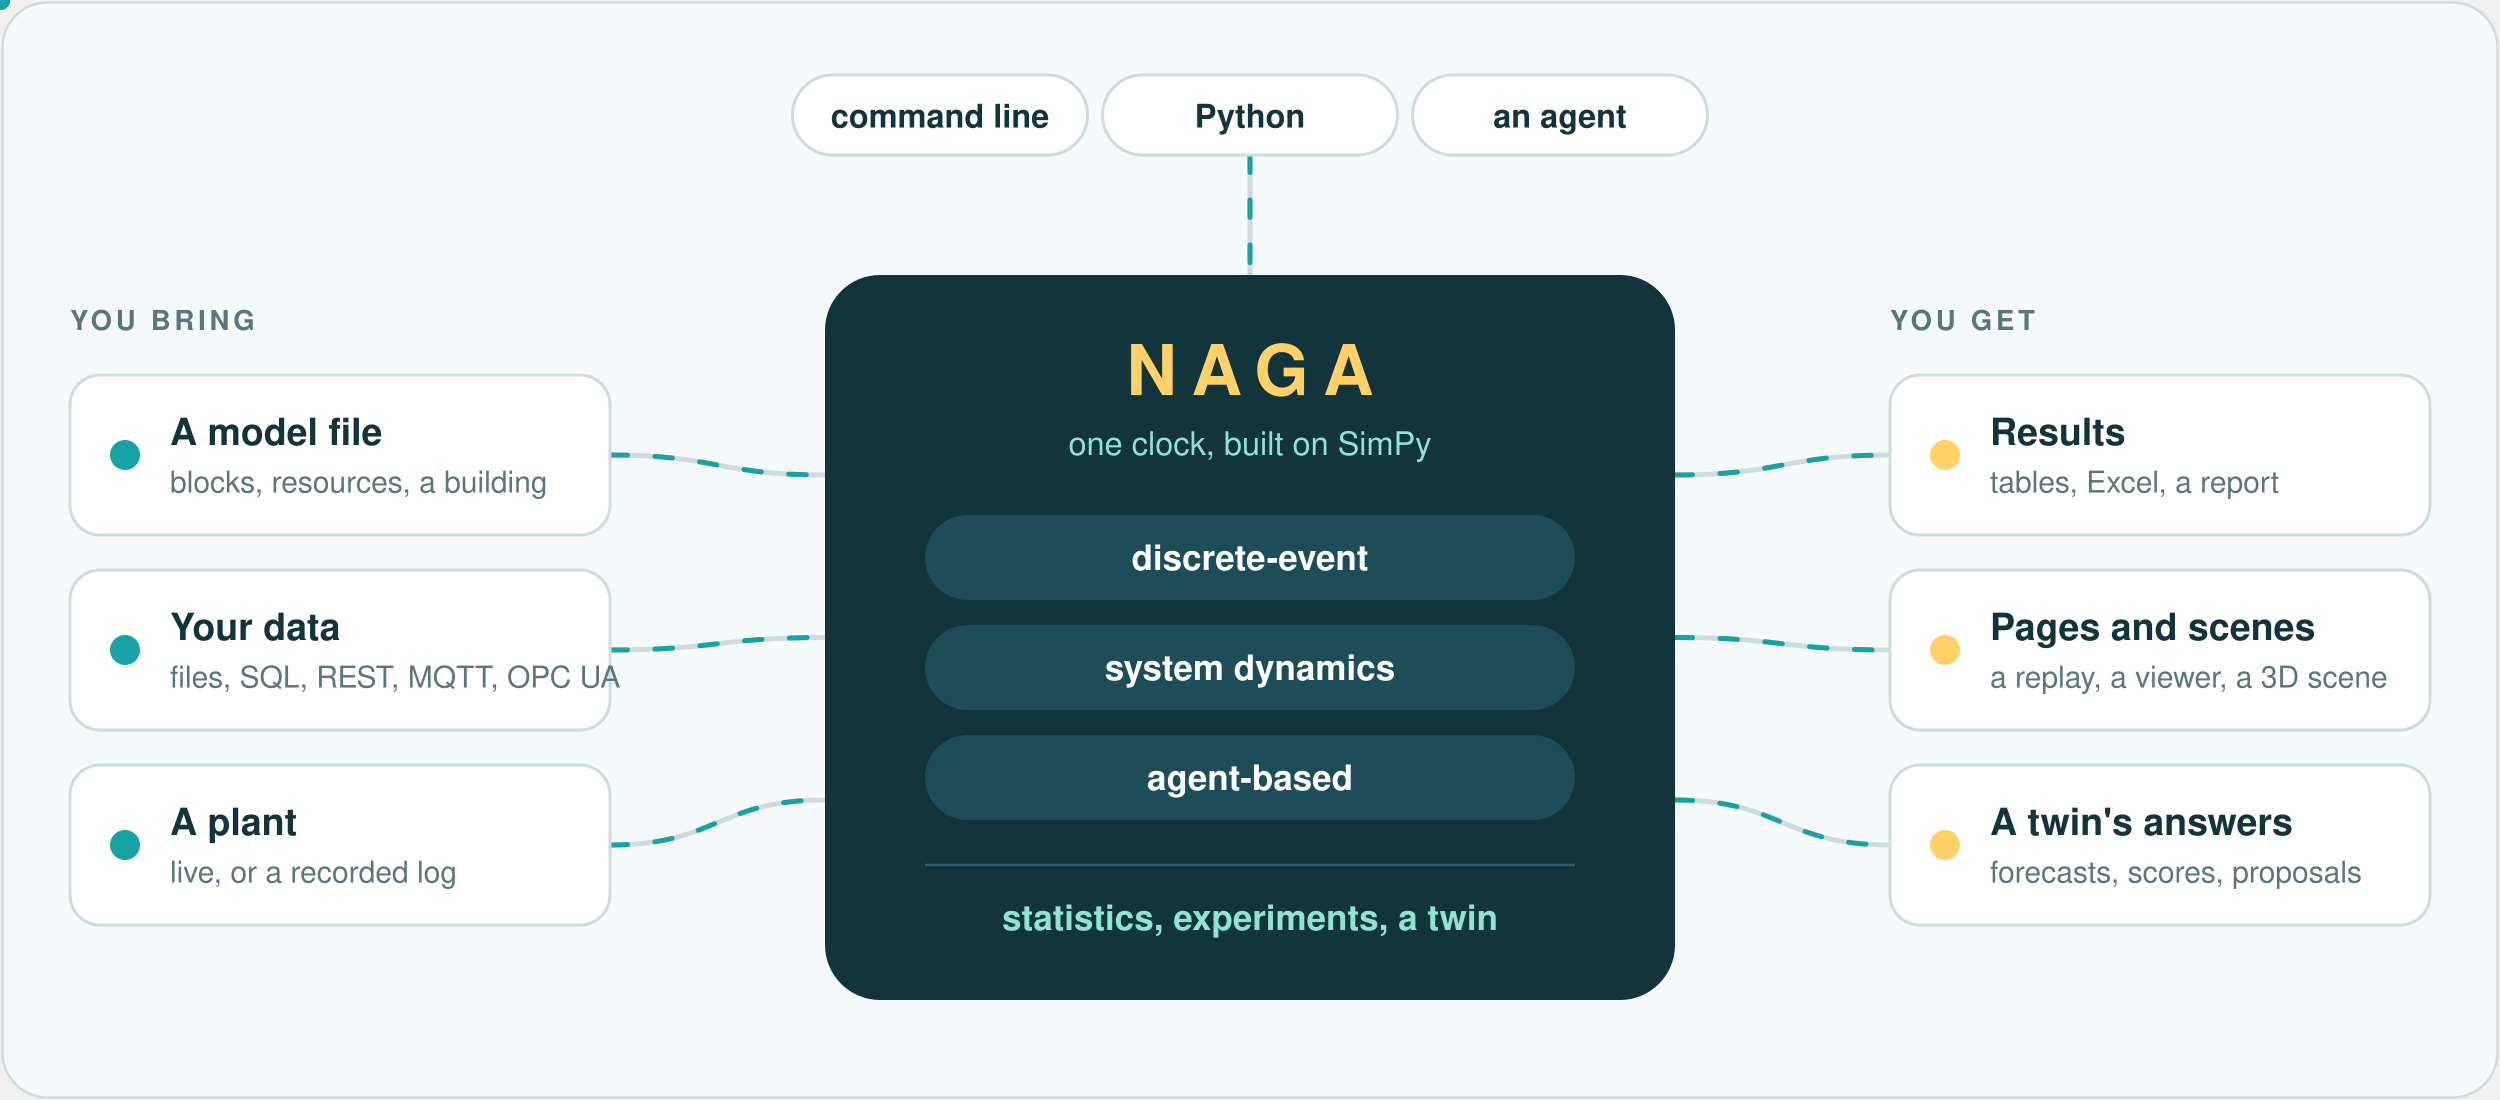
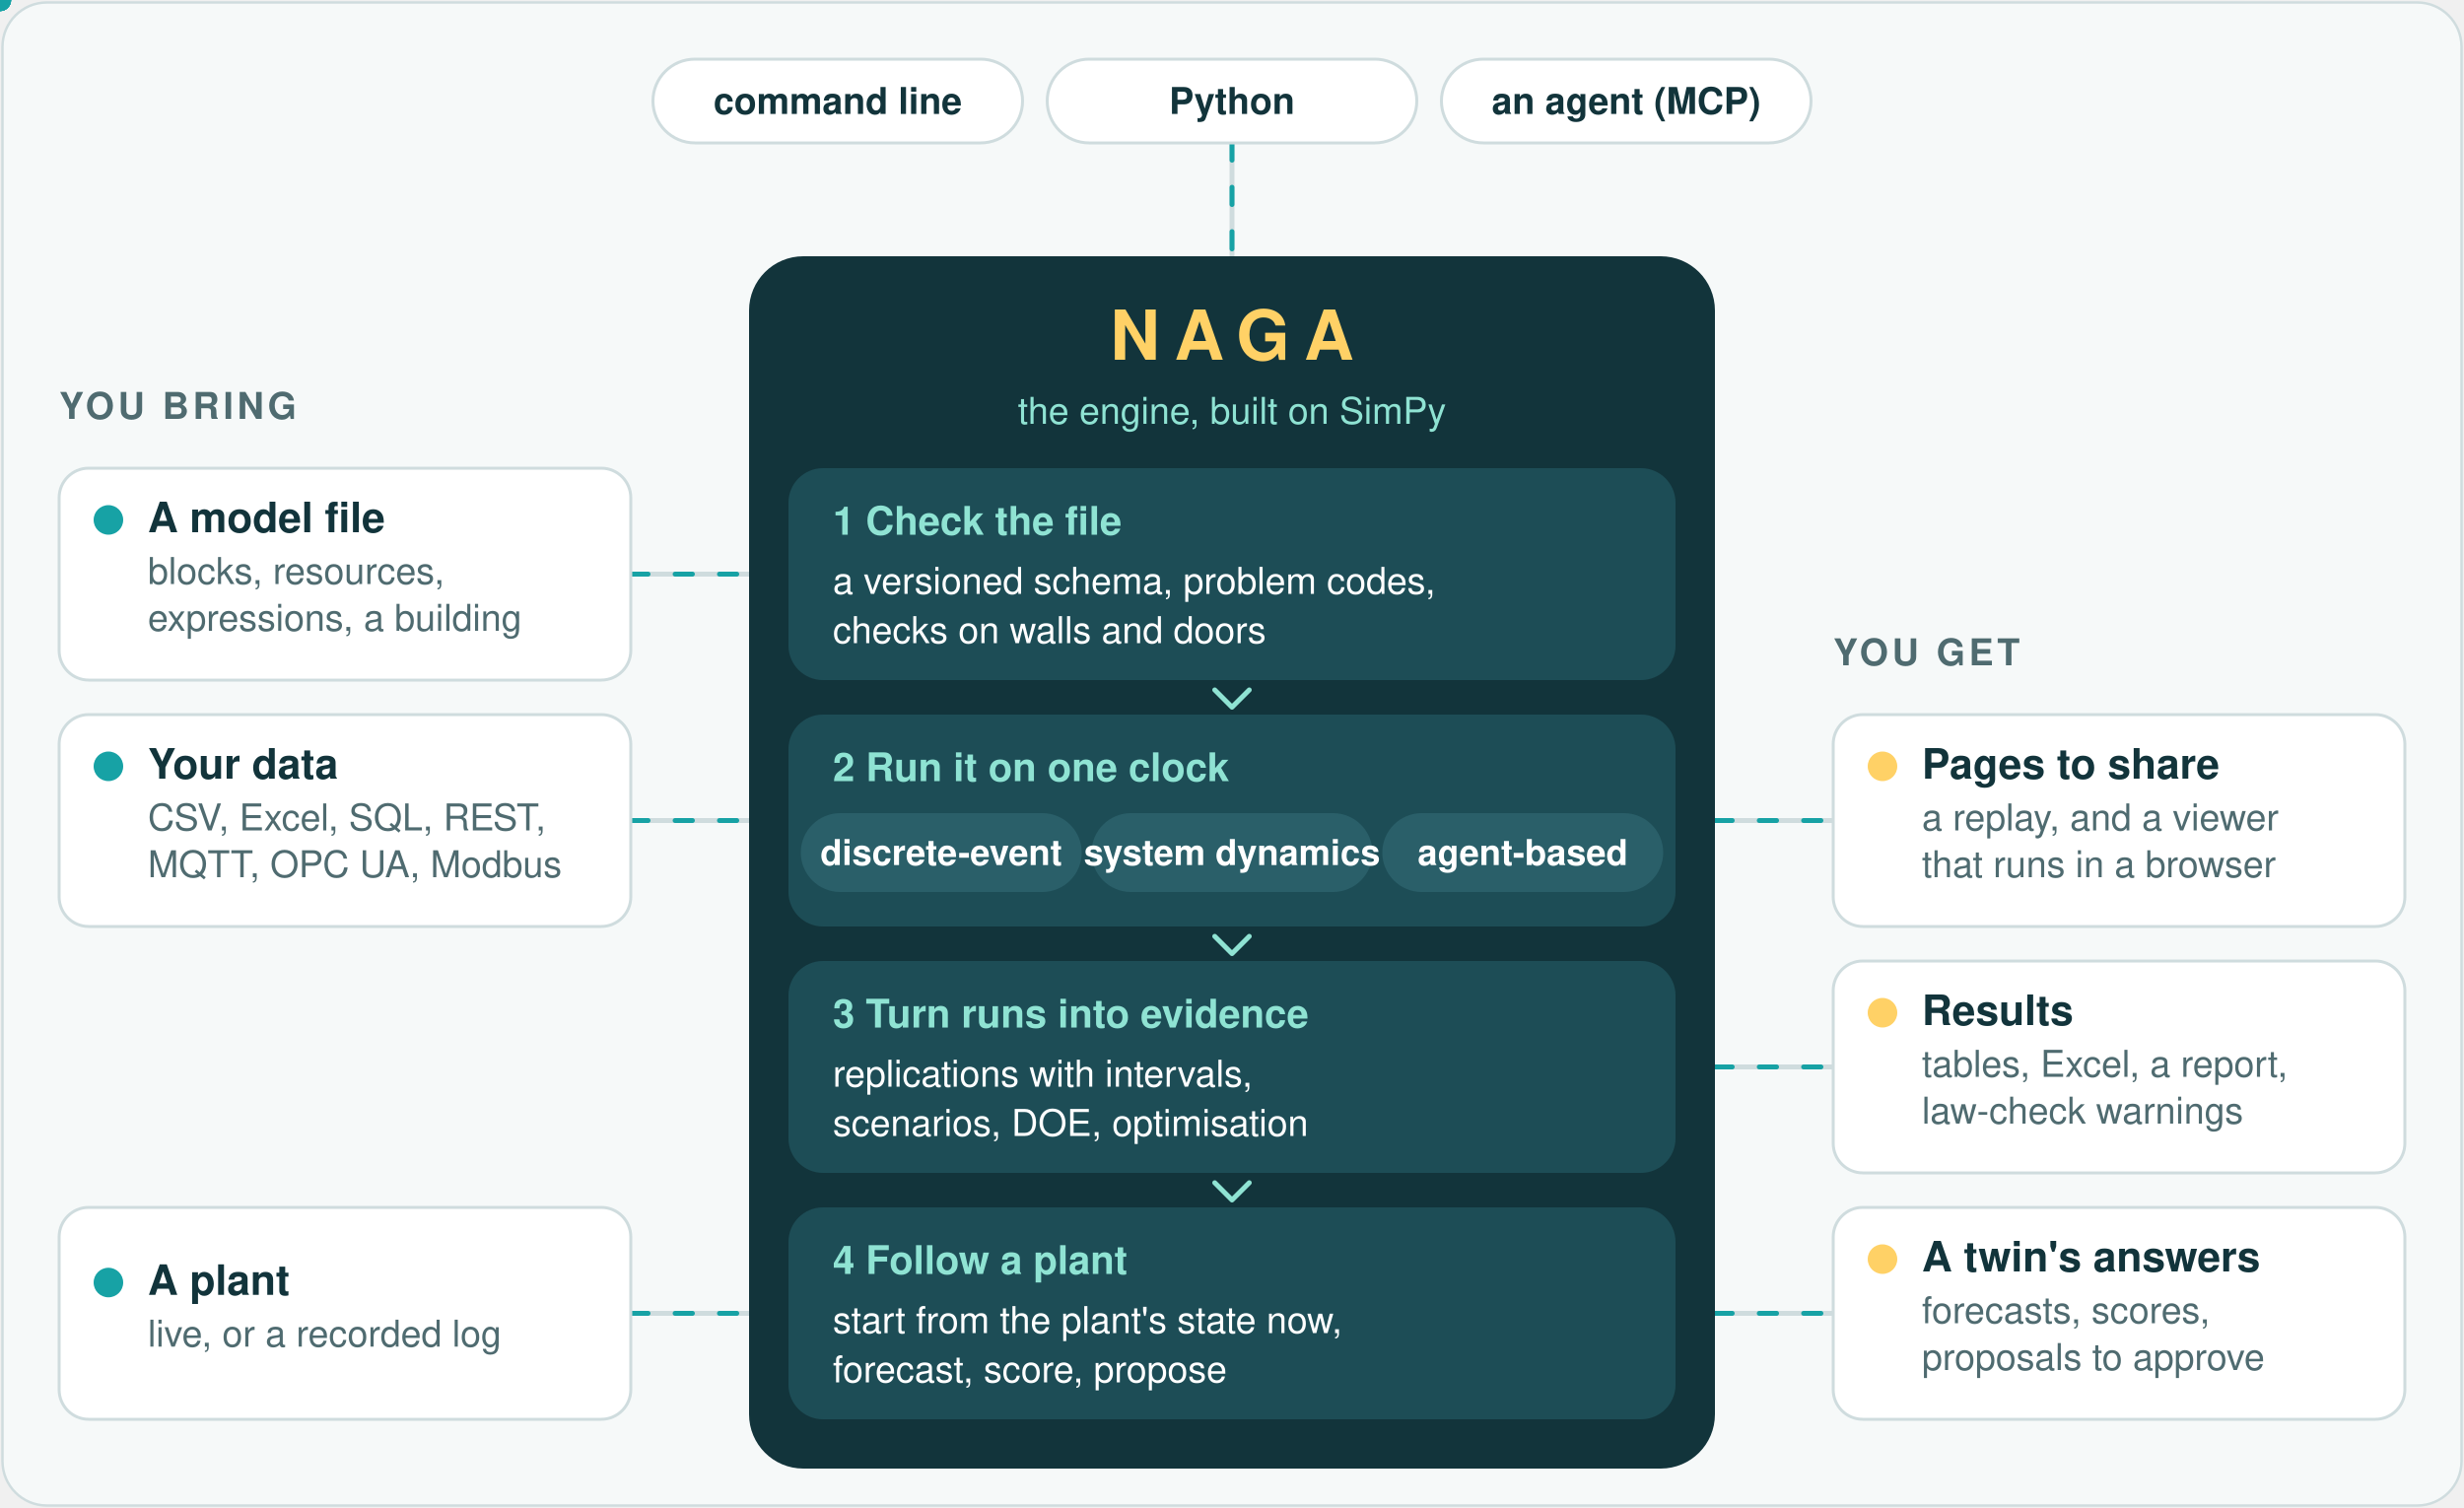
- <svg xmlns="http://www.w3.org/2000/svg" viewBox="0 0 1000 440" font-family="-apple-system,'Segoe UI',Helvetica,Arial,sans-serif" role="img" aria-label="A model with its building, data and a plant go into the Naga engine; results, pages and 3D scenes to share and a twin's answers come out; it is driven from the command line, from Python or by an agent">
+ <svg xmlns="http://www.w3.org/2000/svg" viewBox="0 0 1000 612" font-family="-apple-system,'Segoe UI',Helvetica,Arial,sans-serif" role="img" aria-label="How the Naga engine is built. You bring a model file, your data and a plant. The engine checks the file against its schema, problem codes and wall checks; runs it as discrete-event, system dynamics and agent-based models on one SimPy clock; turns runs into evidence with replications, scenarios and optimisation; and follows a plant by starting from now, forecasting, scoring and proposing. You get results, pages to share and a twin's answers. It is driven from the command line, from Python or by an agent over MCP.">
  <style>
.rail{fill:none;stroke:#cfdcde;stroke-width:2}
.flow{fill:none;stroke:#17a2a5;stroke-width:2;stroke-dasharray:7 11;stroke-linecap:round;
      animation:run 1.4s linear infinite}
@keyframes run{to{stroke-dashoffset:-18}}
@media (prefers-reduced-motion: reduce){.flow{animation:none}.dot{display:none}}
</style>
-   <rect x="1" y="1" width="998" height="438" rx="18" fill="#f6f9f9" stroke="#cfdcde" />
-   <text x="28" y="132" font-size="11" fill="#5b777c" font-weight="700" text-anchor="start" letter-spacing="1.5">YOU BRING</text>
-   <text x="756" y="132" font-size="11" fill="#5b777c" font-weight="700" text-anchor="start" letter-spacing="1.5">YOU GET</text>
-   <path d="M244 182 C287 182 287 190 330 190" class="rail" />
-   <path d="M244 182 C287 182 287 190 330 190" class="flow" />
-   <circle r="4" fill="#17a2a5" class="dot">
-     <animateMotion dur="2.6s" begin="-0.4s" repeatCount="indefinite" path="M244 182 C287 182 287 190 330 190" />
+   <rect x="1" y="1" width="998" height="610" rx="18" fill="#f6f9f9" stroke="#cfdcde" />
+   <path d="M500.0 58 V104" class="rail" />
+   <path d="M500.0 58 V104" class="flow" />
+   <circle r="4.5" fill="#17a2a5" class="dot">
+     <animateMotion dur="2.6s" begin="-0.0s" repeatCount="indefinite" path="M500.0 58 V104" />
  </circle>
-   <path d="M670 190 C713 190 713 182 756 182" class="rail" />
-   <path d="M670 190 C713 190 713 182 756 182" class="flow" />
-   <circle r="4" fill="#17a2a5" class="dot">
-     <animateMotion dur="2.6s" begin="-1.7s" repeatCount="indefinite" path="M670 190 C713 190 713 182 756 182" />
+   <path d="M256 233.0 C280.0 233.0 280.0 233.0 304 233.0" class="rail" />
+   <path d="M256 233.0 C280.0 233.0 280.0 233.0 304 233.0" class="flow" />
+   <circle r="4.5" fill="#17a2a5" class="dot">
+     <animateMotion dur="2.6s" begin="-0.65s" repeatCount="indefinite" path="M256 233.0 C280.0 233.0 280.0 233.0 304 233.0" />
  </circle>
-   <path d="M244 260 C287 260 287 255 330 255" class="rail" />
-   <path d="M244 260 C287 260 287 255 330 255" class="flow" />
-   <circle r="4" fill="#17a2a5" class="dot">
-     <animateMotion dur="2.6s" begin="-1.2s" repeatCount="indefinite" path="M244 260 C287 260 287 255 330 255" />
+   <path d="M256 333.0 C280.0 333.0 280.0 333.0 304 333.0" class="rail" />
+   <path d="M256 333.0 C280.0 333.0 280.0 333.0 304 333.0" class="flow" />
+   <circle r="4.5" fill="#17a2a5" class="dot">
+     <animateMotion dur="2.6s" begin="-1.3s" repeatCount="indefinite" path="M256 333.0 C280.0 333.0 280.0 333.0 304 333.0" />
  </circle>
-   <path d="M670 255 C713 255 713 260 756 260" class="rail" />
-   <path d="M670 255 C713 255 713 260 756 260" class="flow" />
-   <circle r="4" fill="#17a2a5" class="dot">
-     <animateMotion dur="2.6s" begin="-2.5s" repeatCount="indefinite" path="M670 255 C713 255 713 260 756 260" />
+   <path d="M256 533.0 C280.0 533.0 280.0 533.0 304 533.0" class="rail" />
+   <path d="M256 533.0 C280.0 533.0 280.0 533.0 304 533.0" class="flow" />
+   <circle r="4.5" fill="#17a2a5" class="dot">
+     <animateMotion dur="2.6s" begin="-1.95s" repeatCount="indefinite" path="M256 533.0 C280.0 533.0 280.0 533.0 304 533.0" />
  </circle>
-   <path d="M244 338 C287 338 287 320 330 320" class="rail" />
-   <path d="M244 338 C287 338 287 320 330 320" class="flow" />
-   <circle r="4" fill="#17a2a5" class="dot">
-     <animateMotion dur="2.6s" begin="-2.0s" repeatCount="indefinite" path="M244 338 C287 338 287 320 330 320" />
+   <path d="M696 333.0 C720.0 333.0 720.0 333.0 744 333.0" class="rail" />
+   <path d="M696 333.0 C720.0 333.0 720.0 333.0 744 333.0" class="flow" />
+   <circle r="4.5" fill="#17a2a5" class="dot">
+     <animateMotion dur="2.6s" begin="-0.0s" repeatCount="indefinite" path="M696 333.0 C720.0 333.0 720.0 333.0 744 333.0" />
  </circle>
-   <path d="M670 320 C713 320 713 338 756 338" class="rail" />
-   <path d="M670 320 C713 320 713 338 756 338" class="flow" />
-   <circle r="4" fill="#17a2a5" class="dot">
-     <animateMotion dur="2.6s" begin="-3.3s" repeatCount="indefinite" path="M670 320 C713 320 713 338 756 338" />
+   <path d="M696 433.0 C720.0 433.0 720.0 433.0 744 433.0" class="rail" />
+   <path d="M696 433.0 C720.0 433.0 720.0 433.0 744 433.0" class="flow" />
+   <circle r="4.5" fill="#17a2a5" class="dot">
+     <animateMotion dur="2.6s" begin="-0.65s" repeatCount="indefinite" path="M696 433.0 C720.0 433.0 720.0 433.0 744 433.0" />
  </circle>
-   <path d="M500 62 V110" class="rail" />
-   <path d="M500 62 V110" class="flow" />
-   <circle r="4" fill="#17a2a5" class="dot">
-     <animateMotion dur="2.6s" begin="-1.0s" repeatCount="indefinite" path="M500 62 V110" />
+   <path d="M696 533.0 C720.0 533.0 720.0 533.0 744 533.0" class="rail" />
+   <path d="M696 533.0 C720.0 533.0 720.0 533.0 744 533.0" class="flow" />
+   <circle r="4.5" fill="#17a2a5" class="dot">
+     <animateMotion dur="2.6s" begin="-1.3s" repeatCount="indefinite" path="M696 533.0 C720.0 533.0 720.0 533.0 744 533.0" />
  </circle>
-   <rect x="28" y="150" width="216" height="64" rx="12" fill="#ffffff" stroke="#cfdcde" stroke-width="1.2" />
-   <circle cx="50" cy="182" r="6" fill="#17a2a5" />
-   <text x="68" y="178" font-size="15" fill="#12343b" font-weight="600" text-anchor="start">A model file</text>
-   <text x="68" y="197" font-size="12" fill="#5b777c" font-weight="400" text-anchor="start">blocks, resources, a building</text>
-   <rect x="28" y="228" width="216" height="64" rx="12" fill="#ffffff" stroke="#cfdcde" stroke-width="1.2" />
-   <circle cx="50" cy="260" r="6" fill="#17a2a5" />
-   <text x="68" y="256" font-size="15" fill="#12343b" font-weight="600" text-anchor="start">Your data</text>
-   <text x="68" y="275" font-size="12" fill="#5b777c" font-weight="400" text-anchor="start">files, SQL, REST, MQTT, OPC UA</text>
-   <rect x="28" y="306" width="216" height="64" rx="12" fill="#ffffff" stroke="#cfdcde" stroke-width="1.2" />
-   <circle cx="50" cy="338" r="6" fill="#17a2a5" />
-   <text x="68" y="334" font-size="15" fill="#12343b" font-weight="600" text-anchor="start">A plant</text>
-   <text x="68" y="353" font-size="12" fill="#5b777c" font-weight="400" text-anchor="start">live, or a recorded log</text>
-   <rect x="756" y="150" width="216" height="64" rx="12" fill="#ffffff" stroke="#cfdcde" stroke-width="1.2" />
-   <circle cx="778" cy="182" r="6" fill="#ffd166" />
-   <text x="796" y="178" font-size="15" fill="#12343b" font-weight="600" text-anchor="start">Results</text>
-   <text x="796" y="197" font-size="12" fill="#5b777c" font-weight="400" text-anchor="start">tables, Excel, a report</text>
-   <rect x="756" y="228" width="216" height="64" rx="12" fill="#ffffff" stroke="#cfdcde" stroke-width="1.2" />
-   <circle cx="778" cy="260" r="6" fill="#ffd166" />
-   <text x="796" y="256" font-size="15" fill="#12343b" font-weight="600" text-anchor="start">Pages and scenes</text>
-   <text x="796" y="275" font-size="12" fill="#5b777c" font-weight="400" text-anchor="start">a replay, a viewer, a 3D scene</text>
-   <rect x="756" y="306" width="216" height="64" rx="12" fill="#ffffff" stroke="#cfdcde" stroke-width="1.2" />
-   <circle cx="778" cy="338" r="6" fill="#ffd166" />
-   <text x="796" y="334" font-size="15" fill="#12343b" font-weight="600" text-anchor="start">A twin's answers</text>
-   <text x="796" y="353" font-size="12" fill="#5b777c" font-weight="400" text-anchor="start">forecasts, scores, proposals</text>
-   <rect x="317" y="30" width="118" height="32" rx="16" fill="#ffffff" stroke="#cfdcde" stroke-width="1.2" />
-   <text x="376" y="51" font-size="13" fill="#12343b" font-weight="600" text-anchor="middle">command line</text>
-   <rect x="441" y="30" width="118" height="32" rx="16" fill="#ffffff" stroke="#cfdcde" stroke-width="1.2" />
-   <text x="500" y="51" font-size="13" fill="#12343b" font-weight="600" text-anchor="middle">Python</text>
-   <rect x="565" y="30" width="118" height="32" rx="16" fill="#ffffff" stroke="#cfdcde" stroke-width="1.2" />
-   <text x="624" y="51" font-size="13" fill="#12343b" font-weight="600" text-anchor="middle">an agent</text>
-   <rect x="330" y="110" width="340" height="290" rx="22" fill="#12343b" />
-   <text x="500.0" y="158" font-size="28" fill="#ffd166" font-weight="800" text-anchor="middle" letter-spacing="6">NAGA</text>
-   <text x="500.0" y="182" font-size="13" fill="#8fe3d3" font-weight="400" text-anchor="middle">one clock, built on SimPy</text>
-   <rect x="370" y="206" width="260" height="34" rx="17" fill="#1d4d56" />
-   <text x="500.0" y="228" font-size="14" fill="#ffffff" font-weight="600" text-anchor="middle">discrete-event</text>
-   <rect x="370" y="250" width="260" height="34" rx="17" fill="#1d4d56" />
-   <text x="500.0" y="272" font-size="14" fill="#ffffff" font-weight="600" text-anchor="middle">system dynamics</text>
-   <rect x="370" y="294" width="260" height="34" rx="17" fill="#1d4d56" />
-   <text x="500.0" y="316" font-size="14" fill="#ffffff" font-weight="600" text-anchor="middle">agent-based</text>
-   <path d="M370 346 H630" stroke="#2a5f69" stroke-width="1" />
-   <text x="500.0" y="372" font-size="14" fill="#8fe3d3" font-weight="600" text-anchor="middle">statistics, experiments, a twin</text>
+   <rect x="265.0" y="24" width="150" height="34" rx="17.0" fill="#ffffff" stroke="#cfdcde" stroke-width="1.2" />
+   <text x="340.0" y="46.25" font-size="15" fill="#12343b" font-weight="600" text-anchor="middle">command line</text>
+   <rect x="425.0" y="24" width="150" height="34" rx="17.0" fill="#ffffff" stroke="#cfdcde" stroke-width="1.2" />
+   <text x="500.0" y="46.25" font-size="15" fill="#12343b" font-weight="600" text-anchor="middle">Python</text>
+   <rect x="585.0" y="24" width="150" height="34" rx="17.0" fill="#ffffff" stroke="#cfdcde" stroke-width="1.2" />
+   <text x="660.0" y="46.25" font-size="15" fill="#12343b" font-weight="600" text-anchor="middle">an agent (MCP)</text>
+   <text x="24" y="170" font-size="15" fill="#4f6b70" font-weight="700" text-anchor="start" letter-spacing="1.5">YOU BRING</text>
+   <text x="744" y="270" font-size="15" fill="#4f6b70" font-weight="700" text-anchor="start" letter-spacing="1.5">YOU GET</text>
+   <rect x="24" y="190.0" width="232" height="86" rx="12" fill="#ffffff" stroke="#cfdcde" stroke-width="1.2" />
+   <circle cx="44" cy="211.0" r="6" fill="#17a2a5" />
+   <text x="60" y="216.0" font-size="17" fill="#12343b" font-weight="600" text-anchor="start">A model file</text>
+   <text x="60" y="237.0" font-size="15" fill="#4f6b70" font-weight="400" text-anchor="start">blocks, resources,</text>
+   <text x="60" y="256.0" font-size="15" fill="#4f6b70" font-weight="400" text-anchor="start">expressions, a building</text>
+   <rect x="24" y="290.0" width="232" height="86" rx="12" fill="#ffffff" stroke="#cfdcde" stroke-width="1.2" />
+   <circle cx="44" cy="311.0" r="6" fill="#17a2a5" />
+   <text x="60" y="316.0" font-size="17" fill="#12343b" font-weight="600" text-anchor="start">Your data</text>
+   <text x="60" y="337.0" font-size="15" fill="#4f6b70" font-weight="400" text-anchor="start">CSV, Excel, SQL, REST,</text>
+   <text x="60" y="356.0" font-size="15" fill="#4f6b70" font-weight="400" text-anchor="start">MQTT, OPC UA, Modbus</text>
+   <rect x="24" y="490.0" width="232" height="86" rx="12" fill="#ffffff" stroke="#cfdcde" stroke-width="1.2" />
+   <circle cx="44" cy="520.5" r="6" fill="#17a2a5" />
+   <text x="60" y="525.5" font-size="17" fill="#12343b" font-weight="600" text-anchor="start">A plant</text>
+   <text x="60" y="546.5" font-size="15" fill="#4f6b70" font-weight="400" text-anchor="start">live, or a recorded log</text>
+   <rect x="744" y="290.0" width="232" height="86" rx="12" fill="#ffffff" stroke="#cfdcde" stroke-width="1.2" />
+   <circle cx="764" cy="311.0" r="6" fill="#ffd166" />
+   <text x="780" y="316.0" font-size="17" fill="#12343b" font-weight="600" text-anchor="start">Pages to share</text>
+   <text x="780" y="337.0" font-size="15" fill="#4f6b70" font-weight="400" text-anchor="start">a replay, and a viewer</text>
+   <text x="780" y="356.0" font-size="15" fill="#4f6b70" font-weight="400" text-anchor="start">that runs in a browser</text>
+   <rect x="744" y="390.0" width="232" height="86" rx="12" fill="#ffffff" stroke="#cfdcde" stroke-width="1.2" />
+   <circle cx="764" cy="411.0" r="6" fill="#ffd166" />
+   <text x="780" y="416.0" font-size="17" fill="#12343b" font-weight="600" text-anchor="start">Results</text>
+   <text x="780" y="437.0" font-size="15" fill="#4f6b70" font-weight="400" text-anchor="start">tables, Excel, a report,</text>
+   <text x="780" y="456.0" font-size="15" fill="#4f6b70" font-weight="400" text-anchor="start">law-check warnings</text>
+   <rect x="744" y="490.0" width="232" height="86" rx="12" fill="#ffffff" stroke="#cfdcde" stroke-width="1.2" />
+   <circle cx="764" cy="511.0" r="6" fill="#ffd166" />
+   <text x="780" y="516.0" font-size="17" fill="#12343b" font-weight="600" text-anchor="start">A twin's answers</text>
+   <text x="780" y="537.0" font-size="15" fill="#4f6b70" font-weight="400" text-anchor="start">forecasts, scores,</text>
+   <text x="780" y="556.0" font-size="15" fill="#4f6b70" font-weight="400" text-anchor="start">proposals to approve</text>
+   <rect x="304" y="104" width="392" height="492" rx="22" fill="#12343b" />
+   <text x="500.0" y="146" font-size="28" fill="#ffd166" font-weight="800" text-anchor="middle" letter-spacing="6">NAGA</text>
+   <text x="500.0" y="172" font-size="15" fill="#8fe3d3" font-weight="400" text-anchor="middle">the engine, built on SimPy</text>
+   <rect x="320" y="190" width="360" height="86" rx="14" fill="#1d4d56" />
+   <text x="338" y="217" font-size="16" fill="#8fe3d3" font-weight="700" text-anchor="start">1  Check the file</text>
+   <text x="338" y="241" font-size="15" fill="#ffffff" font-weight="400" text-anchor="start">a versioned schema, problem codes,</text>
+   <text x="338" y="261" font-size="15" fill="#ffffff" font-weight="400" text-anchor="start">checks on walls and doors</text>
+   <rect x="320" y="290" width="360" height="86" rx="14" fill="#1d4d56" />
+   <text x="338" y="317" font-size="16" fill="#8fe3d3" font-weight="700" text-anchor="start">2  Run it on one clock</text>
+   <rect x="325.0" y="330" width="114" height="32" rx="16.0" fill="#2a5f69" />
+   <text x="382.0" y="351.075" font-size="14.5" fill="#ffffff" font-weight="600" text-anchor="middle">discrete-event</text>
+   <rect x="443.0" y="330" width="114" height="32" rx="16.0" fill="#2a5f69" />
+   <text x="500.0" y="351.075" font-size="14.5" fill="#ffffff" font-weight="600" text-anchor="middle">system dynamics</text>
+   <rect x="561.0" y="330" width="114" height="32" rx="16.0" fill="#2a5f69" />
+   <text x="618.0" y="351.075" font-size="14.5" fill="#ffffff" font-weight="600" text-anchor="middle">agent-based</text>
+   <rect x="320" y="390" width="360" height="86" rx="14" fill="#1d4d56" />
+   <text x="338" y="417" font-size="16" fill="#8fe3d3" font-weight="700" text-anchor="start">3  Turn runs into evidence</text>
+   <text x="338" y="441" font-size="15" fill="#ffffff" font-weight="400" text-anchor="start">replications with intervals,</text>
+   <text x="338" y="461" font-size="15" fill="#ffffff" font-weight="400" text-anchor="start">scenarios, DOE, optimisation</text>
+   <rect x="320" y="490" width="360" height="86" rx="14" fill="#1d4d56" />
+   <text x="338" y="517" font-size="16" fill="#8fe3d3" font-weight="700" text-anchor="start">4  Follow a plant</text>
+   <text x="338" y="541" font-size="15" fill="#ffffff" font-weight="400" text-anchor="start">start from the plant's state now,</text>
+   <text x="338" y="561" font-size="15" fill="#ffffff" font-weight="400" text-anchor="start">forecast, score, propose</text>
+   <path d="M493.0 280 L500.0 287 L507.0 280" fill="none" stroke="#8fe3d3" stroke-width="2" stroke-linecap="round" stroke-linejoin="round" />
+   <path d="M493.0 380 L500.0 387 L507.0 380" fill="none" stroke="#8fe3d3" stroke-width="2" stroke-linecap="round" stroke-linejoin="round" />
+   <path d="M493.0 480 L500.0 487 L507.0 480" fill="none" stroke="#8fe3d3" stroke-width="2" stroke-linecap="round" stroke-linejoin="round" />
</svg>
